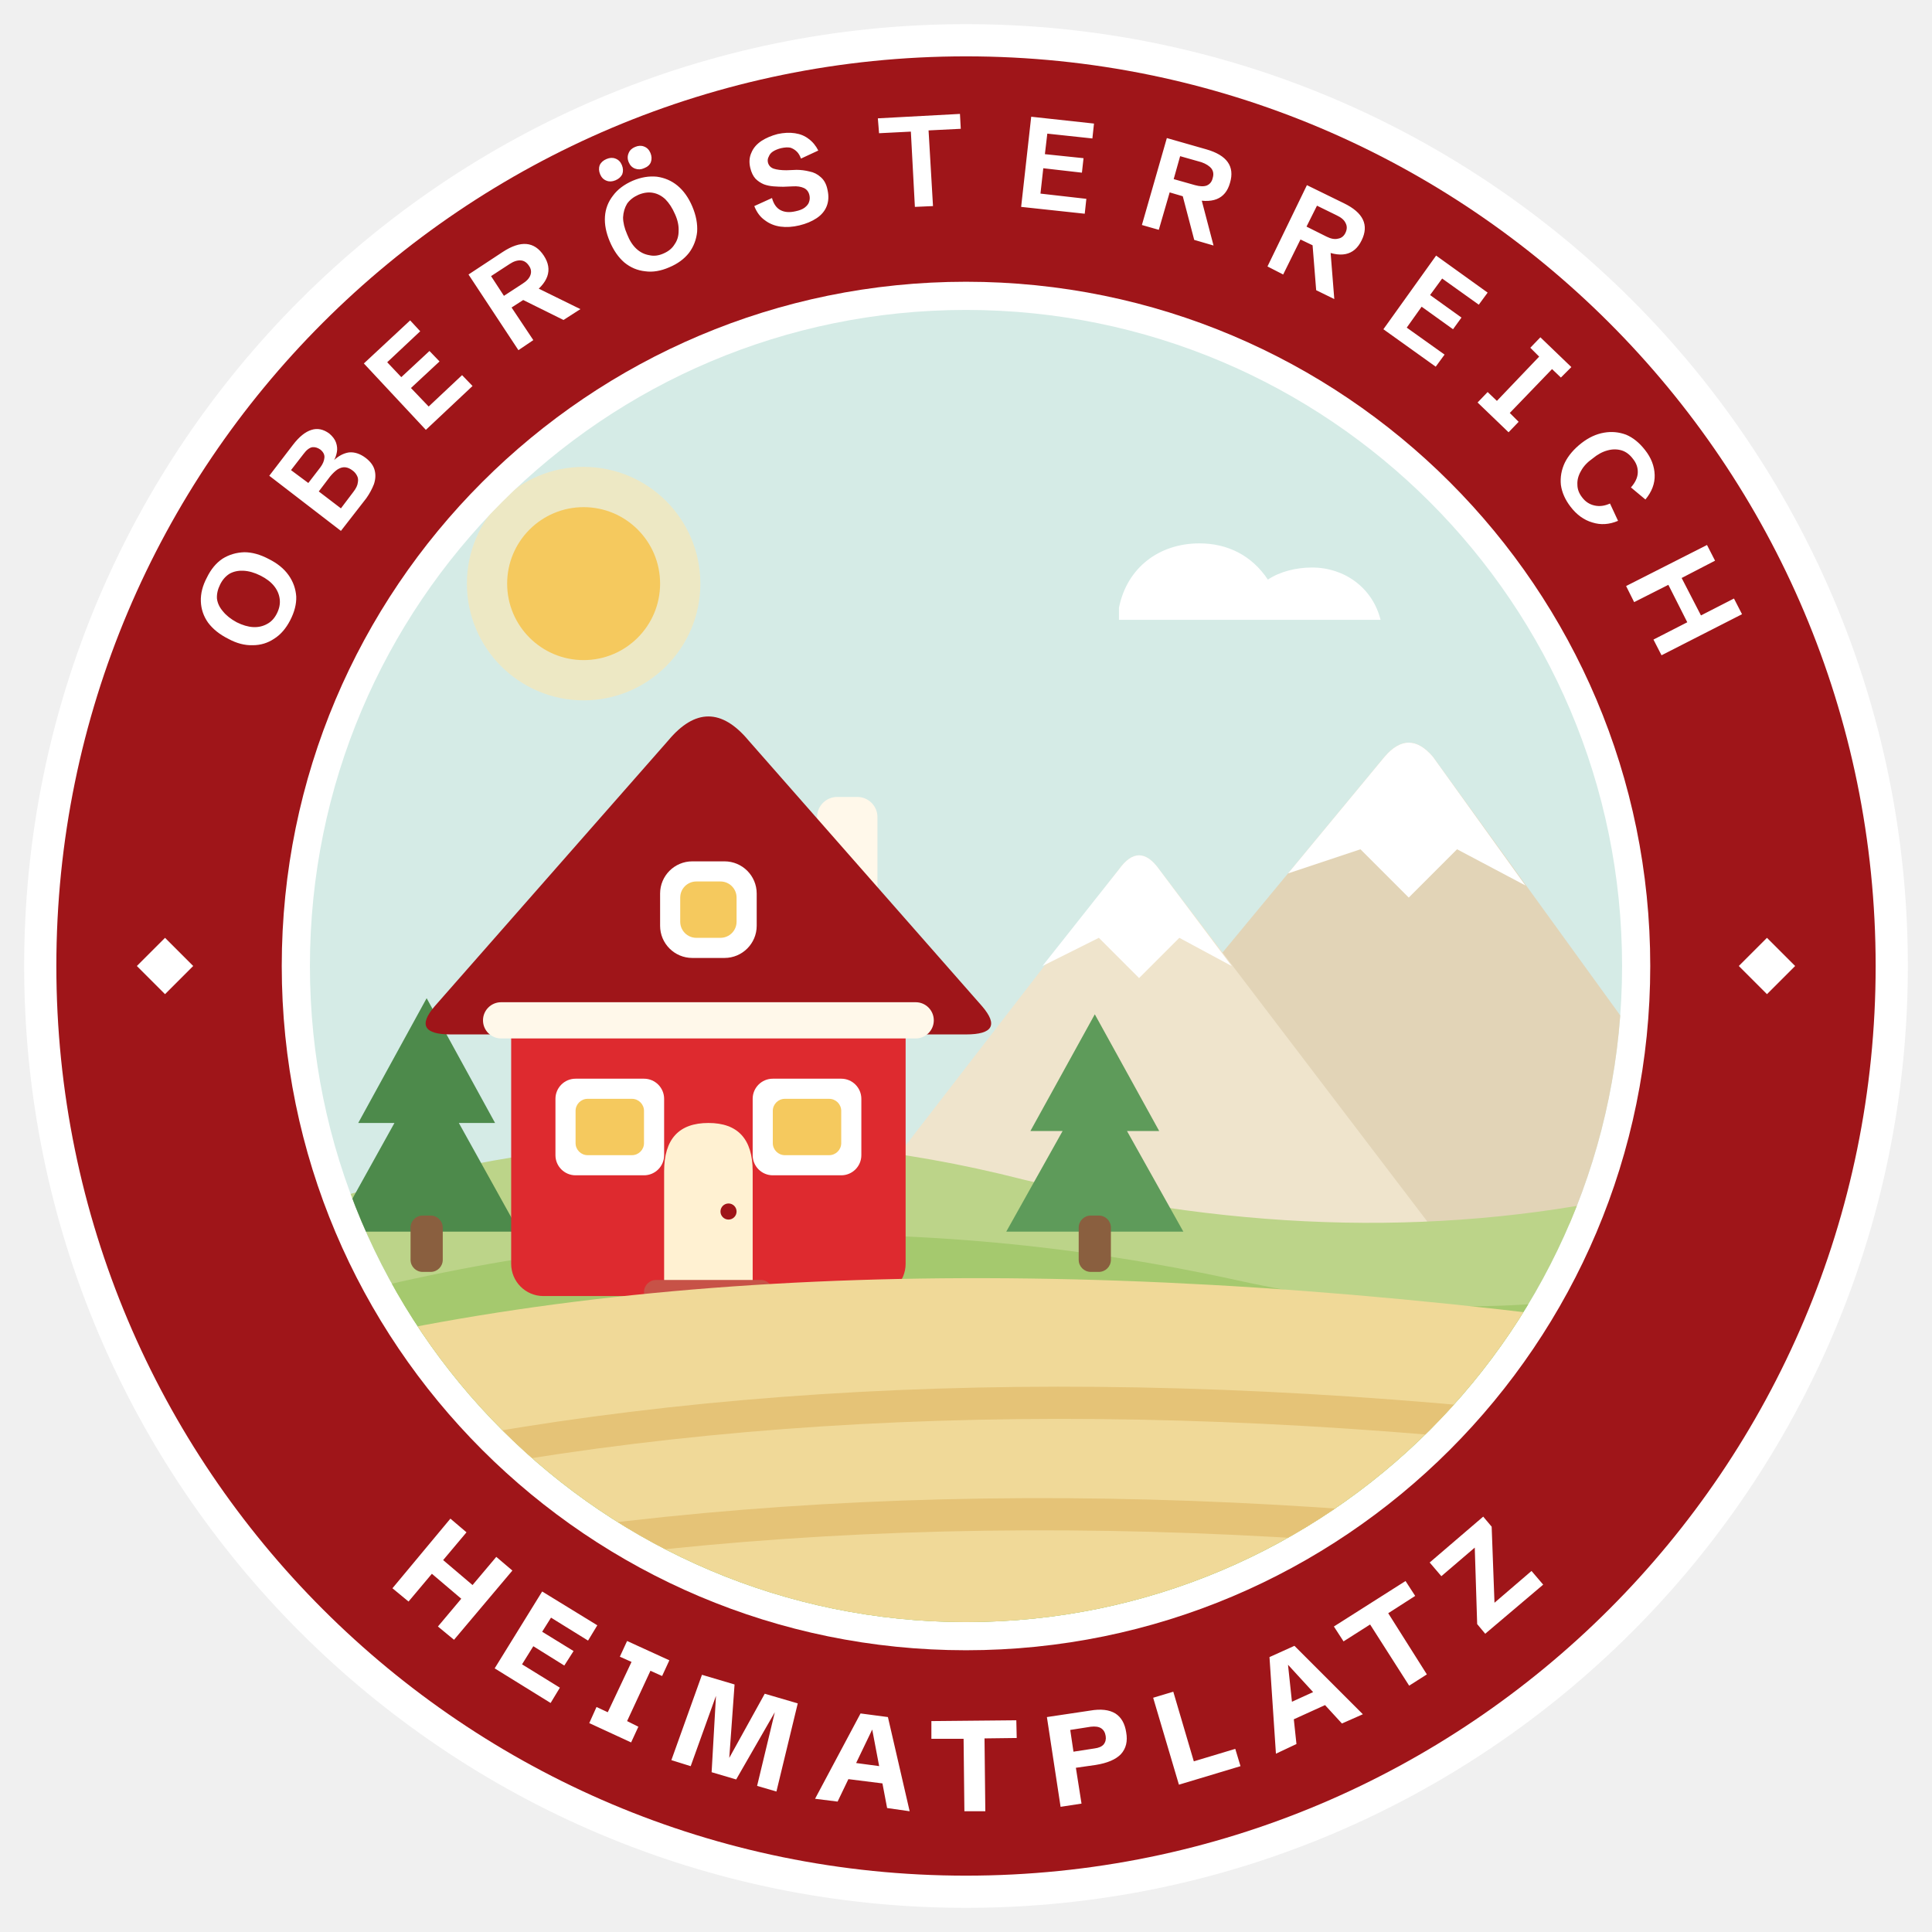
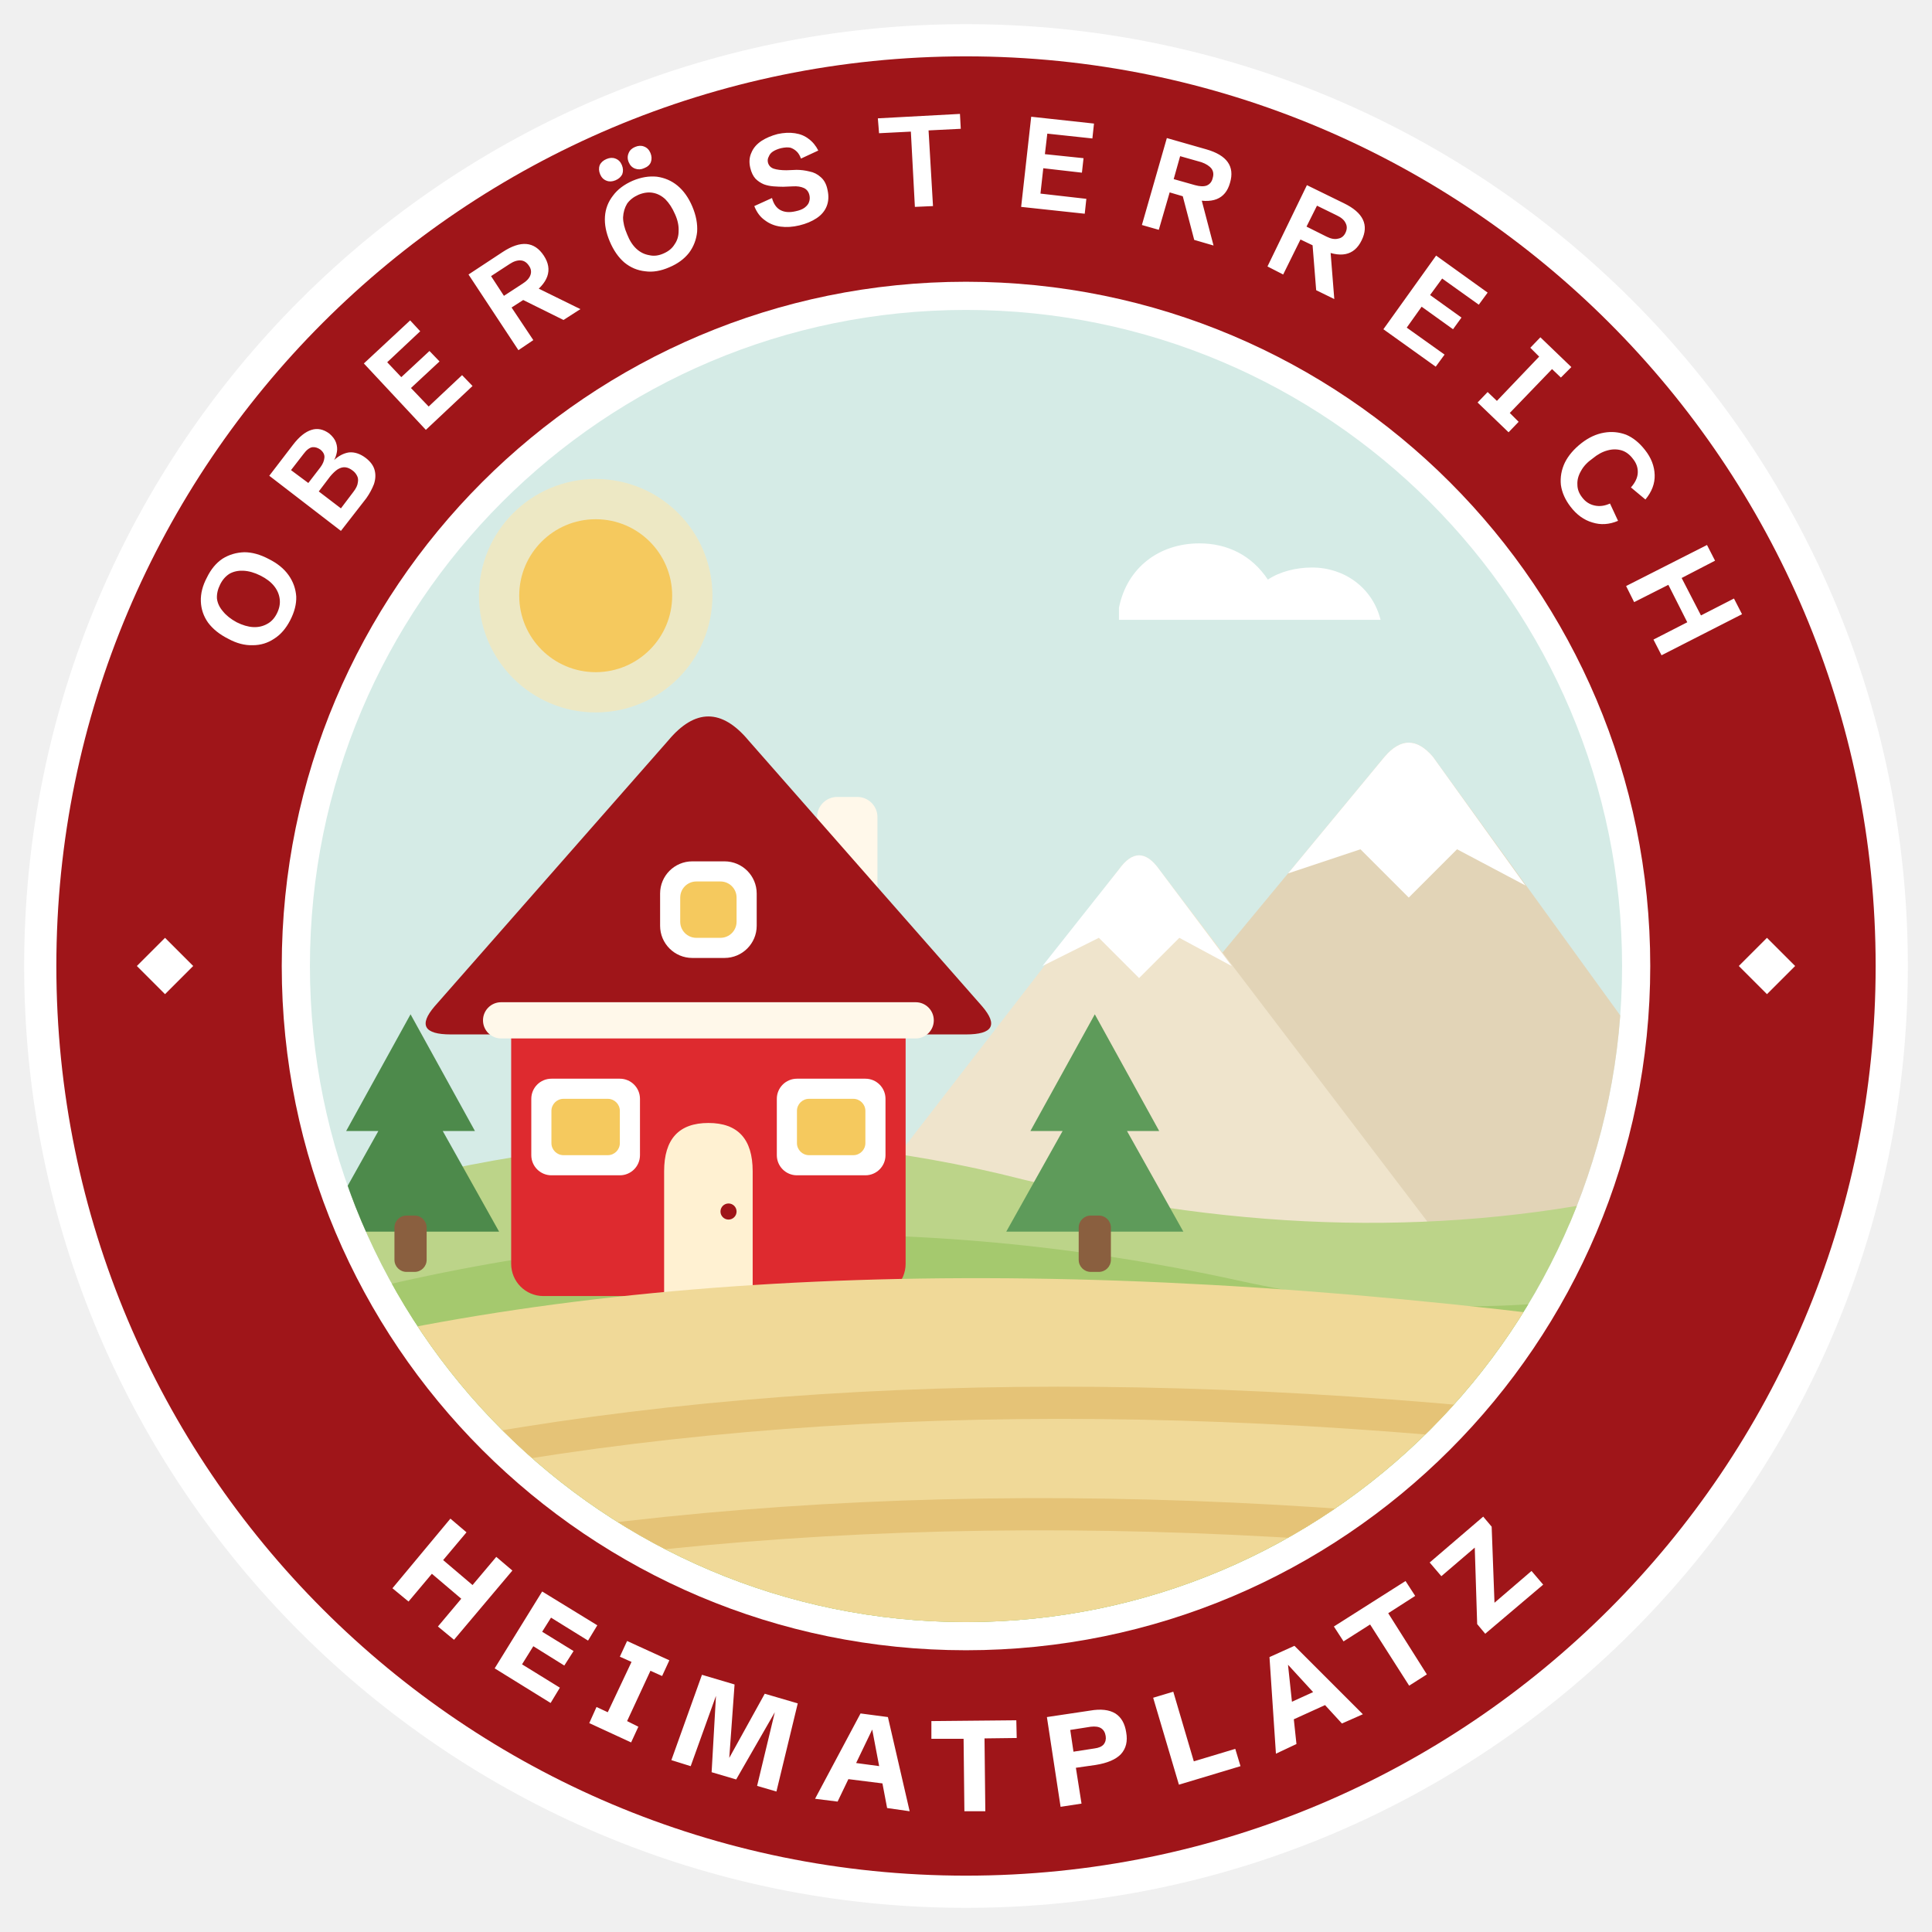
<svg xmlns="http://www.w3.org/2000/svg" width="480" height="480" viewBox="0 0 480 480">
  <defs>
    <clipPath id="clip-flat-clean">
      <circle cx="240" cy="240" r="163" />
    </clipPath>
  </defs>
  <circle cx="240" cy="240" r="234" fill="#ffffff" />
  <circle cx="240" cy="240" r="226" fill="#9f1519" />
  <circle cx="240" cy="240" r="170" fill="#ffffff" />
  <g clip-path="url(#clip-flat-clean)">
    <circle cx="240" cy="240" r="163" fill="#d5ebe6" />
-     <circle cx="145" cy="145" r="29" fill="#fbe7b2" opacity=".65" />
-     <circle cx="145" cy="145" r="19" fill="#f5c95e" />
+     <circle cx="148" cy="148" r="29" fill="#fbe7b2" opacity=".65" />
+     <circle cx="148" cy="148" r="19" fill="#f5c95e" />
    <path fill="#ffffff" d="M278 151c2-10 10-16 20-16 7 0 13 3 17 9 3-2 7-3 11-3 8 0 15 5 17 13h-65Z" />
    <path fill="#e2d4b7" d="M248 304 344 188q6-7 12 0l84 116Z" />
    <path fill="#ffffff" d="m320 217 24-29q6-7 12 0l23 32-17-9-12 12-12-12Z" />
    <path fill="#efe4cc" d="M210 304 278 216q5-7 10 0l67 88Z" />
    <path fill="#ffffff" d="m259 240 19-24q5-7 10 0l18 24-13-7-10 10-10-10Z" />
    <path fill="#bcd489" d="M70 302q94-32 184-9 82 20 156 3v114H70Z" />
    <path fill="#a5c96e" d="M70 326q118-34 237-8 54 12 103 2v90H70Z" />
    <g>
-       <path fill="#4d8a4b" d="m106 248 17 31h-9l15 27H83l15-27h-9Z" />
-       <rect x="102" y="302" width="8" height="14" rx="3" fill="#8a5f3f" />
+       <path fill="#4d8a4b" d="m102 252 16 29h-8l14 25H80l14-25h-8Z" />
+       <rect x="98" y="302" width="8" height="14" rx="3" fill="#8a5f3f" />
      <path fill="#5e9b5a" d="m272 252 16 29h-8l14 25h-44l14-25h-8Z" />
      <rect x="268" y="302" width="8" height="14" rx="3" fill="#8a5f3f" />
    </g>
    <g>
      <rect x="127" y="247" width="98" height="75" rx="8" fill="#de2a2f" />
      <rect x="203" y="198" width="15" height="35" rx="5" fill="#fff8ea" />
      <path fill="#9f1519" d="M108 250 166 184q10-12 20 0l58 66q6 7-4 7H112q-10 0-4-7Z" />
      <rect x="120" y="249" width="112" height="9" rx="4.5" fill="#fff8ea" />
      <rect x="164" y="214" width="24" height="24" rx="8" fill="#ffffff" />
      <rect x="169" y="219" width="14" height="14" rx="4" fill="#f5c95e" />
-       <rect x="138" y="268" width="27" height="24" rx="5" fill="#ffffff" />
-       <rect x="143" y="273" width="17" height="14" rx="3" fill="#f5c95e" />
-       <rect x="187" y="268" width="27" height="24" rx="5" fill="#ffffff" />
-       <rect x="192" y="273" width="17" height="14" rx="3" fill="#f5c95e" />
+       <rect x="132" y="268" width="27" height="24" rx="5" fill="#ffffff" />
+       <rect x="137" y="273" width="17" height="14" rx="3" fill="#f5c95e" />
+       <rect x="193" y="268" width="27" height="24" rx="5" fill="#ffffff" />
+       <rect x="198" y="273" width="17" height="14" rx="3" fill="#f5c95e" />
      <path fill="#fff1d2" d="M165 322v-31q0-12 11-12t11 12v31Z" />
      <circle cx="181" cy="301" r="2" fill="#9f1519" />
-       <rect x="160" y="318" width="32" height="6" rx="3" fill="#c75247" />
    </g>
    <path fill="#f0d998" d="M70 337q137-35 340-7v80H70Z" />
    <path d="M86 367q137-31 314-10M82 394q144-31 322-8" fill="none" stroke="#e5c377" stroke-width="8" stroke-linecap="round" />
  </g>
  <path fill="#ffffff" d="M72.1 154.1Q70.5 157.2 68.1 158.7Q65.7 160.3 62.8 160.3Q59.8 160.4 56.7 158.7Q53.5 157.1 51.7 154.7Q50 152.3 49.9 149.4Q49.8 146.5 51.4 143.5Q52.9 140.4 55.3 138.8Q57.7 137.3 60.7 137.2Q63.6 137.2 66.8 138.9Q70 140.5 71.7 142.9Q73.4 145.3 73.6 148.2Q73.7 151 72.1 154.1ZM68.8 152.4Q69.7 150.6 69.5 148.9Q69.3 147.1 68.1 145.6Q66.9 144.1 64.7 143Q62.5 141.9 60.5 141.8Q58.6 141.7 57.1 142.5Q55.6 143.4 54.7 145.2Q53.8 147 53.9 148.7Q54.1 150.4 55.4 151.9Q56.6 153.4 58.8 154.6Q61 155.7 62.9 155.8Q64.8 155.9 66.4 155Q67.9 154.2 68.8 152.4Z M84.7 131.9L66.9 118.2L72.8 110.5Q75.1 107.5 77.4 106.8Q79.6 106.1 81.8 107.7Q83.1 108.8 83.5 110Q83.9 111.2 83.7 112.3Q83.5 113.5 82.9 114.5L82.9 114.4Q84.7 112.7 86.7 112.4Q88.8 112.2 90.9 113.8Q92.7 115.2 93.1 116.9Q93.5 118.5 92.9 120.3Q92.2 122.1 91 123.8ZM84.7 126.3L87.8 122.2Q88.8 120.9 88.9 119.9Q89.1 118.9 88.7 118.2Q88.3 117.4 87.6 116.9Q86.7 116.2 85.8 116.1Q84.9 116 83.9 116.6Q83 117.2 82 118.4L79.2 122.1ZM76.6 120L79.6 116.1Q80.5 114.9 80.6 113.7Q80.7 112.6 79.6 111.7Q78.6 111 77.6 111.1Q76.5 111.3 75.4 112.8L72.3 116.8Z M105.8 106.8L90.4 90.3L101.9 79.6L104.4 82.3L96.2 90L99.7 93.7L106.7 87.2L109.2 89.8L102.1 96.4L106.5 101L114.8 93.2L117.4 95.9Z M128.8 87L116.4 68.2L124.9 62.6Q131.6 58.2 135.1 63.5Q138.6 68.8 131.6 73.5L127.1 76.4L132.5 84.5ZM140 79.5L128.7 73.9L132.8 71.2L144.2 76.8ZM125.2 73.5L129.8 70.5Q131.4 69.5 131.8 68.3Q132.2 67.1 131.4 66Q130.6 64.8 129.4 64.7Q128.1 64.6 126.6 65.6L122 68.6Z M166.3 66.4Q163.1 67.8 160.3 67.4Q157.4 67.1 155.1 65.2Q152.9 63.3 151.5 60Q150.1 56.7 150.3 53.8Q150.5 50.9 152.3 48.6Q154 46.3 157.2 44.9Q160.3 43.6 163.2 43.9Q166.1 44.3 168.3 46.1Q170.6 48 172 51.3Q173.4 54.6 173.2 57.6Q172.9 60.5 171.2 62.8Q169.4 65.1 166.3 66.4ZM164.8 63Q166.7 62.2 167.6 60.7Q168.6 59.3 168.6 57.4Q168.7 55.4 167.7 53.2Q166.7 50.9 165.3 49.5Q163.9 48.2 162.2 47.9Q160.5 47.6 158.6 48.4Q156.8 49.2 155.8 50.6Q154.9 52.1 154.8 54Q154.8 55.9 155.8 58.2Q156.7 60.5 158.1 61.8Q159.5 63.1 161.3 63.4Q163 63.8 164.8 63ZM152.9 44.8Q151.7 45.3 150.7 44.9Q149.6 44.5 149.1 43.3Q148.6 42.1 149 41Q149.5 40 150.7 39.5Q151.9 39 152.9 39.4Q154 39.8 154.5 41Q155 42.2 154.6 43.3Q154.1 44.3 152.9 44.8ZM160 41.8Q158.9 42.3 157.8 41.9Q156.7 41.5 156.2 40.3Q155.7 39.1 156.2 38Q156.6 37 157.8 36.5Q159 36 160 36.4Q161.1 36.8 161.6 38Q162.1 39.2 161.7 40.3Q161.3 41.3 160 41.8Z M198.6 56Q196.1 56.6 193.9 56.3Q191.7 56 190 54.7Q188.3 53.5 187.4 51.2L191.8 49.2Q192.4 51.4 193.9 52.2Q195.4 53 197.6 52.5Q199.1 52.2 199.9 51.6Q200.8 50.9 201 50.2Q201.3 49.4 201.1 48.5Q200.8 47.2 199.7 46.7Q198.6 46.2 197 46.3L194.6 46.4Q193.5 46.4 192.2 46.3Q190.9 46.2 189.8 45.8Q188.6 45.3 187.7 44.4Q186.8 43.4 186.4 41.7Q185.9 39.6 186.7 37.9Q187.4 36.2 189.2 35Q190.9 33.9 193.2 33.3Q195.5 32.8 197.5 33.1Q199.5 33.4 200.9 34.5Q202.4 35.6 203.3 37.4L199 39.4Q198.6 38.3 198 37.7Q197.3 37 196.4 36.7Q195.5 36.5 194.1 36.8Q192.9 37.1 192.1 37.6Q191.3 38.1 191 38.9Q190.6 39.6 190.8 40.4Q191.1 41.5 192.2 41.9Q193.4 42.3 195.4 42.3L197.9 42.2Q199.5 42.2 201.1 42.6Q202.7 42.9 203.9 44Q205.2 45.1 205.6 47.2Q206.1 49.4 205.4 51.2Q204.7 53 202.9 54.2Q201.1 55.4 198.6 56Z M227.3 51.4L226.3 32.7L218.4 33.1L218.1 29.4L238.5 28.3L238.7 32L230.7 32.4L231.8 51.2Z M253.7 51.4L256.2 29L271.8 30.7L271.4 34.4L260.2 33.2L259.6 38.3L269.2 39.3L268.8 42.9L259.2 41.8L258.5 48.1L269.9 49.4L269.5 53.1Z M283.7 55.9L289.9 34.3L299.7 37.1Q307.4 39.3 305.6 45.4Q303.9 51.6 295.7 49.3L290.6 47.8L287.9 57.1ZM296.7 59.6L293.5 47.4L298.3 48.8L301.5 61ZM291.6 44.5L296.9 46Q298.7 46.5 299.8 46.1Q301 45.6 301.3 44.2Q301.7 42.9 301 41.9Q300.2 40.9 298.5 40.3L293.2 38.8Z M314.9 66.2L324.7 46L333.9 50.5Q341.1 54 338.3 59.7Q335.5 65.5 327.9 61.8L323.1 59.5L318.8 68.2ZM327 72.1L326 59.6L330.5 61.7L331.5 74.3ZM324.6 56.3L329.6 58.8Q331.2 59.6 332.4 59.3Q333.7 59.1 334.3 57.8Q334.9 56.5 334.3 55.4Q333.8 54.3 332.1 53.5L327.2 51.1Z M343.7 81.8L356.8 63.5L369.6 72.7L367.4 75.7L358.3 69.2L355.3 73.3L363.1 78.9L361 81.8L353.2 76.2L349.5 81.4L358.9 88.1L356.7 91.1Z M367.1 100L369.6 97.4L371.9 99.6L382.4 88.6L380.2 86.4L382.7 83.8L390.4 91.2L387.8 93.8L385.6 91.7L375.1 102.6L377.3 104.8L374.8 107.4Z M390.2 125.9Q388.2 123.3 387.8 120.5Q387.5 117.6 388.8 114.9Q390.1 112.3 392.9 110.1Q395.6 108 398.5 107.5Q401.3 107 404 108Q406.6 109.1 408.7 111.8Q411 114.7 411.1 118Q411.2 121.2 408.8 124.1L405.2 121.1Q406.8 119.3 406.9 117.5Q407 115.6 405.7 114Q404.5 112.4 402.9 111.9Q401.2 111.4 399.4 111.9Q397.5 112.4 395.7 113.9Q393.7 115.3 392.8 117Q391.8 118.7 391.9 120.4Q391.9 122.1 393.1 123.6Q394.3 125.2 396.2 125.6Q398 126 400 125.1L402 129.4Q398.7 130.8 395.6 129.8Q392.5 128.9 390.2 125.9Z M404 145.6L424.1 135.4L426.1 139.3L417.8 143.6L422.6 152.9L430.8 148.7L432.8 152.6L412.8 162.8L410.8 158.9L419.2 154.6L414.5 145.3L406 149.6Z" />
  <path fill="#ffffff" d="M97.5 394.6L111.9 377.3L115.9 380.7L110.1 387.6L117.4 393.8L123.3 386.8L127.3 390.2L112.8 407.4L108.8 404.1L114.6 397.2L107.3 391L101.5 397.9Z M122.9 414.5L134.7 395.4L148.4 403.8L146.1 407.6L136.9 401.9L134.7 405.4L142.5 410.2L140.2 413.8L132.5 409L129.7 413.5L139.1 419.3L136.8 423.1Z M146.4 428.1L148.2 424.1L151 425.4L156.9 412.9L154 411.6L155.8 407.7L166.3 412.5L164.5 416.4L161.6 415.1L155.8 427.6L158.6 429L156.8 432.9Z M166.8 437.3L174.4 416.1L182.5 418.5L181.1 437.9L180.6 437.8L190 420.8L198.2 423.2L192.9 445.1L188.1 443.7L192.5 425.4L192.5 425.4L182.9 442.1L176.8 440.3L177.9 421L178 421L171.6 438.8Z M202.5 446.9L213.8 425.7L220.6 426.6L226 450L220.4 449.2L216.7 429.7L208.1 447.6ZM209 441.8L209.6 437.6L221.5 439.2L221 443.3Z M239.6 450L239.4 432L231.4 432L231.4 427.6L252.5 427.4L252.6 431.8L244.6 431.9L244.8 450Z M263.5 448.9L260.1 426.6L270.8 425Q274.8 424.3 277.1 425.7Q279.3 427.1 279.8 430.4Q280.4 433.7 278.5 435.8Q276.6 437.8 272.2 438.5L267.3 439.2L268.7 448.1ZM266.7 435.2L271.9 434.4Q273.5 434.2 274.2 433.4Q274.9 432.5 274.7 431.3Q274.5 430 273.6 429.4Q272.7 428.8 271 429L265.9 429.8Z M292.9 443.4L286.5 421.8L291.5 420.3L296.6 437.6L306.9 434.5L308.2 438.8Z M317 435.7L315.4 411.7L321.6 408.9L338.6 425.9L333.4 428.2L320 413.6L322.1 433.3ZM319.8 427.9L318.1 424.1L329.1 419.1L330.8 422.9Z M350.1 418.8L340.4 403.6L333.8 407.8L331.4 404.1L349.2 392.8L351.6 396.5L344.9 400.8L354.5 416Z M369 405.9L367 403.5L366.4 384.5L358.1 391.6L355.2 388.2L368.5 376.8L370.6 379.3L371.3 398.2L380.5 390.3L383.4 393.7Z" />
  <path fill="#ffffff" d="M41 233 L48 240 L41 247 L34 240Z" />
  <path fill="#ffffff" d="M439 233 L446 240 L439 247 L432 240Z" />
</svg>
